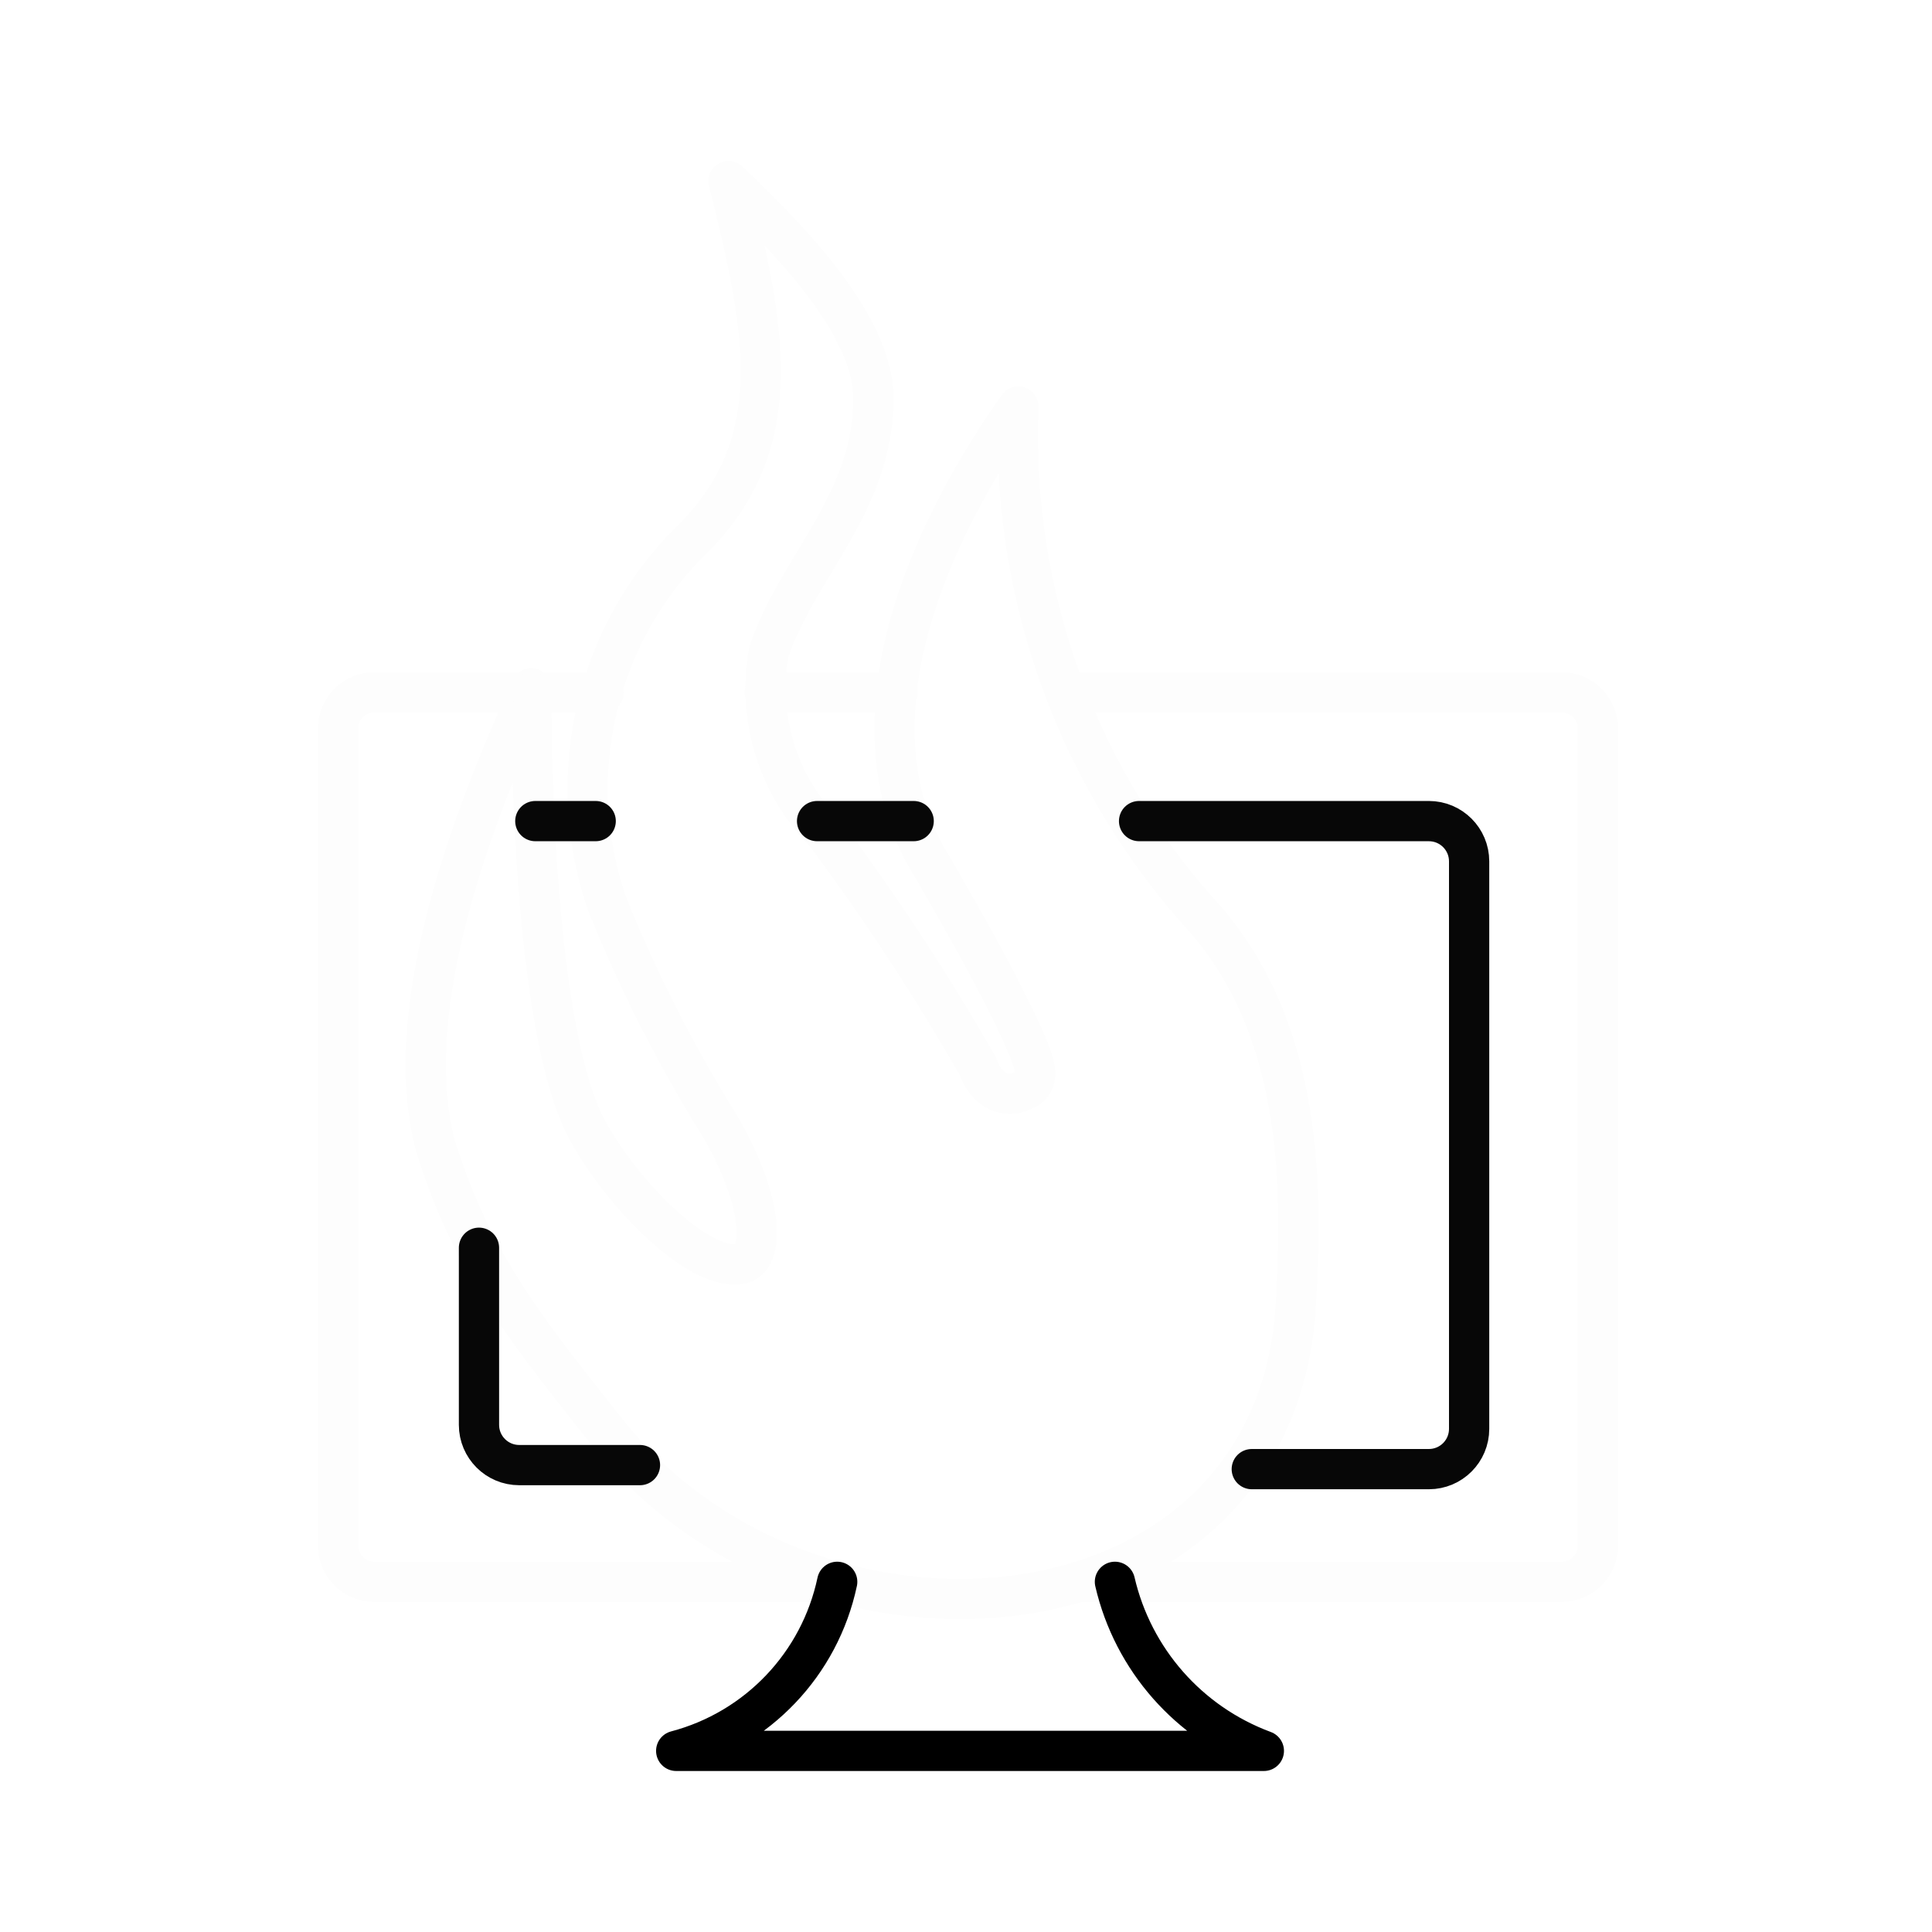
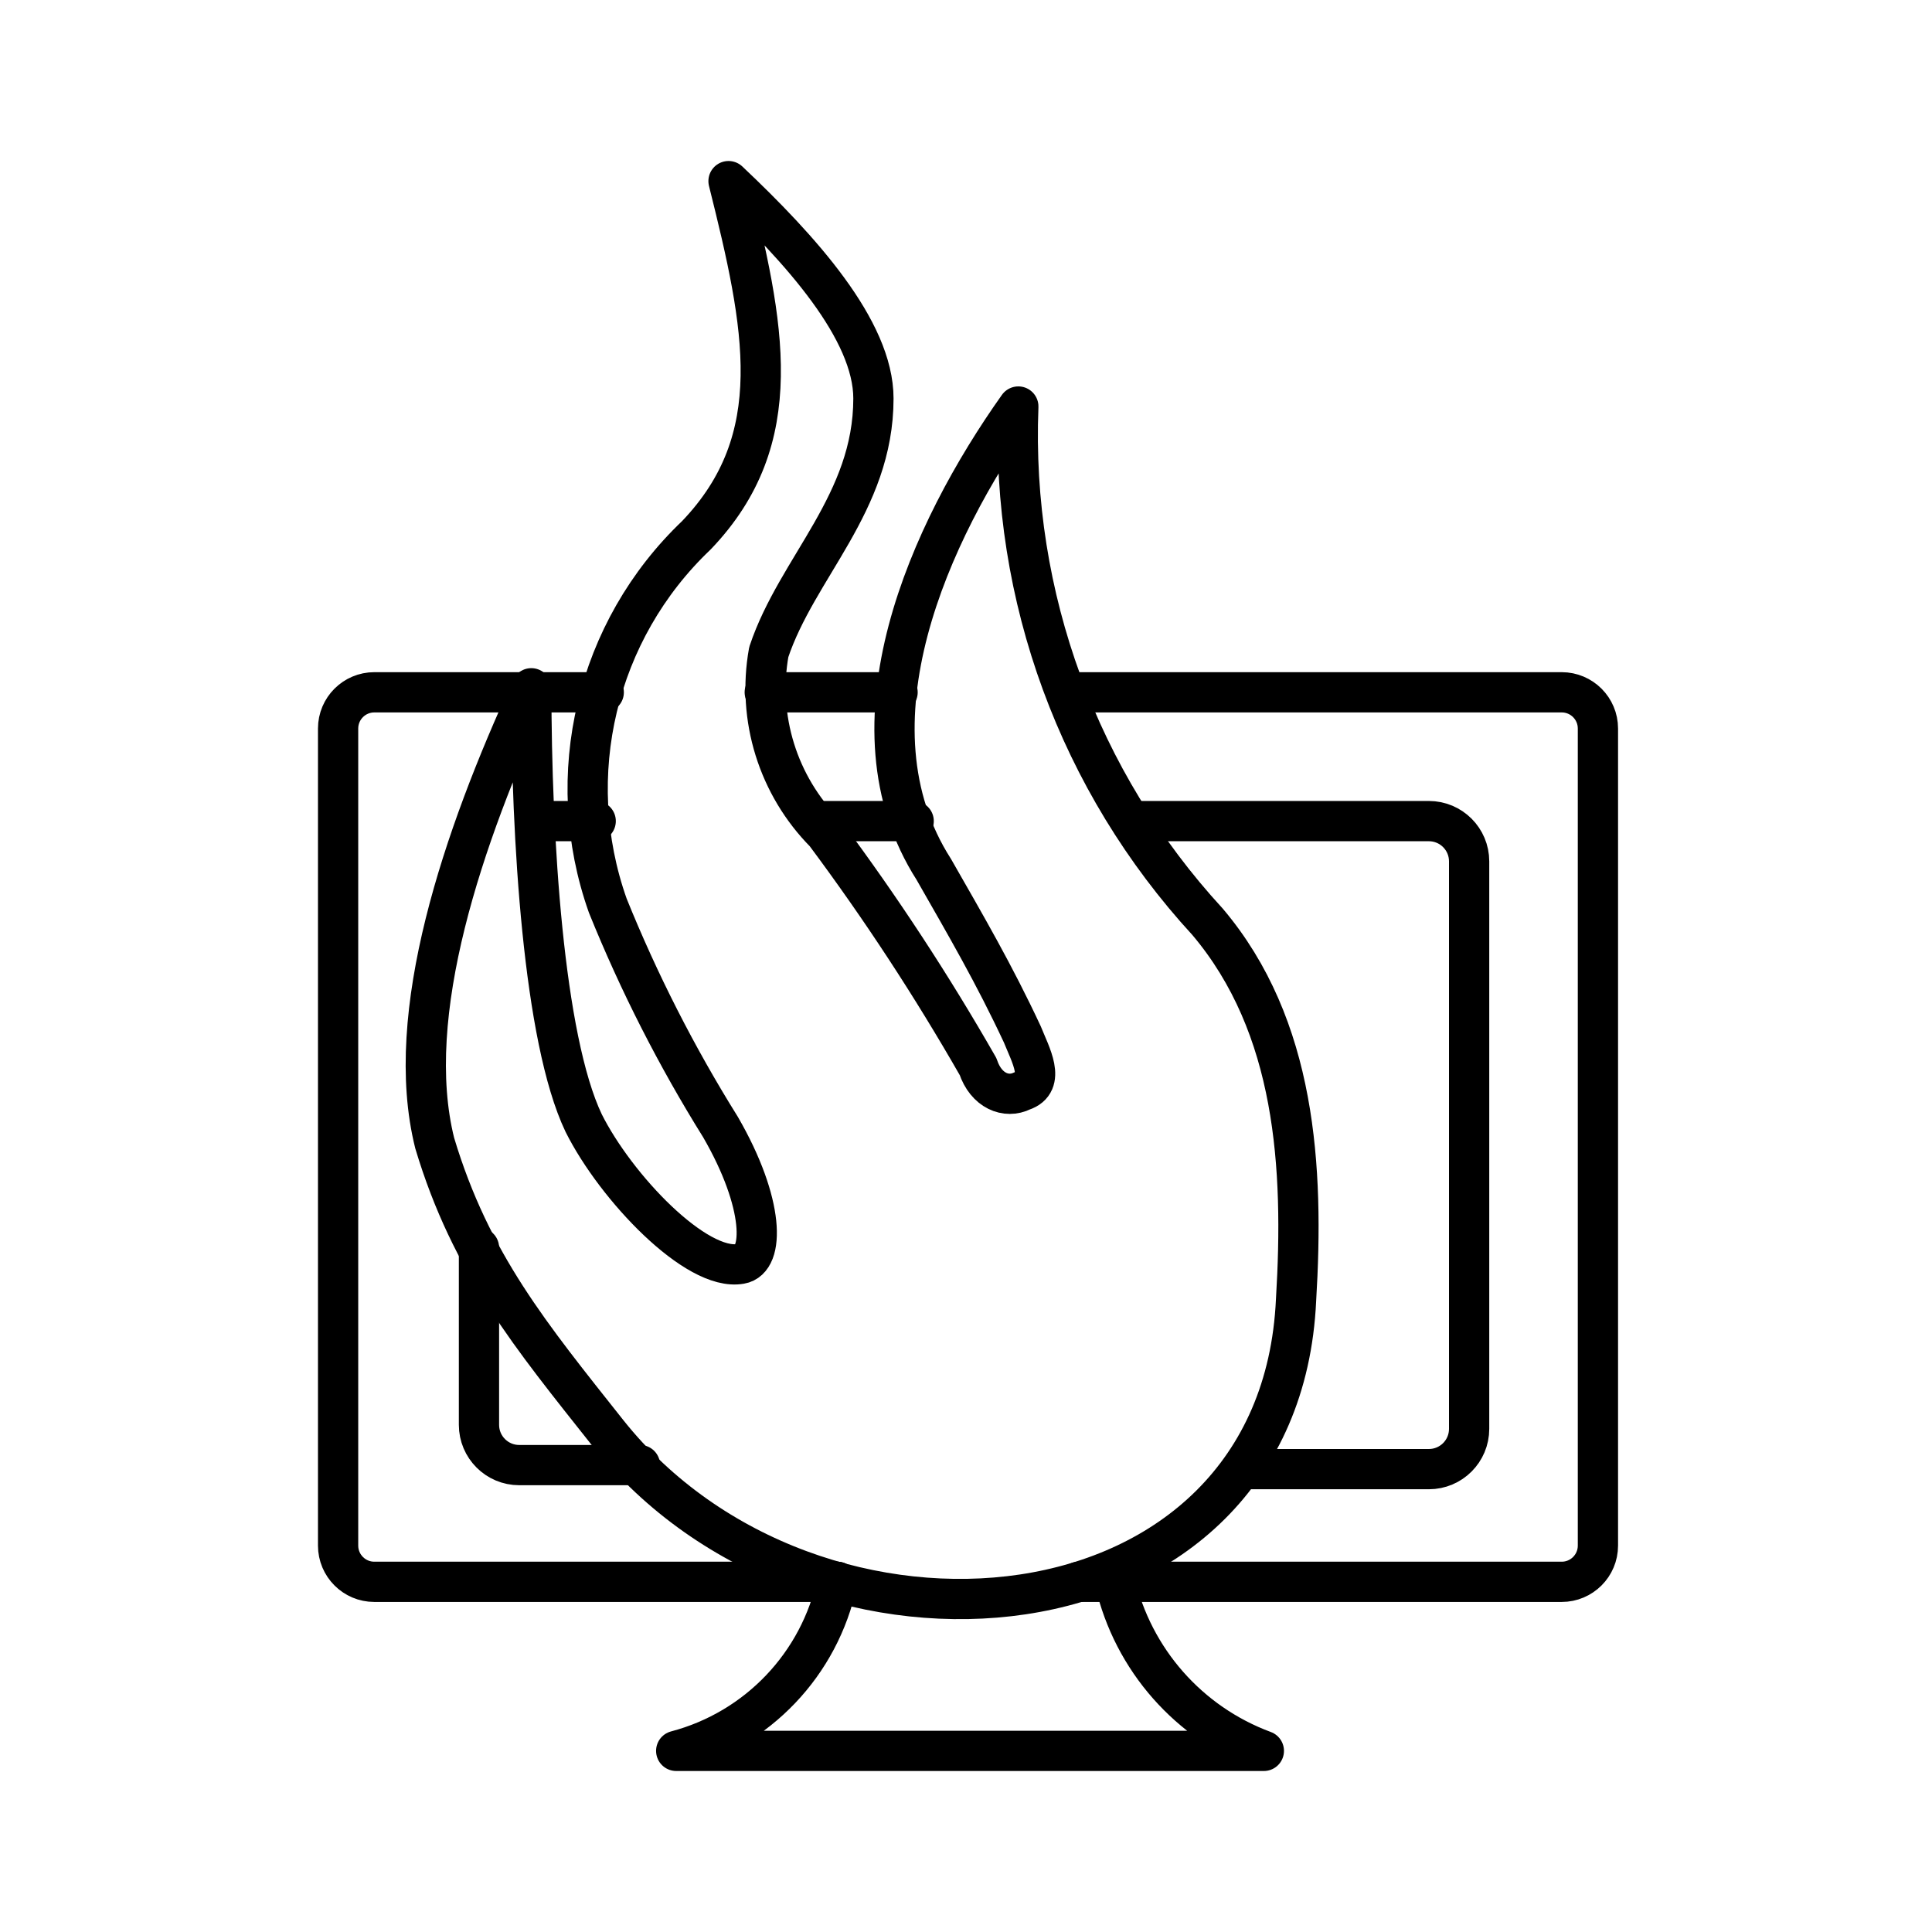
<svg xmlns="http://www.w3.org/2000/svg" viewBox="0 0 48 48">
  <defs>
-     <style>.a,.b,.c{fill:none;stroke-linecap:round;stroke-linejoin:round;}.a{stroke:#fdfdfd;}.b,.c{stroke:#000;}.b{stroke-opacity:0.97;}</style>
+     <style>.a,.b,.c{fill:none;stroke-linecap:round;stroke-linejoin:round;}.a{stroke:#000;}.b,.c{stroke:#000;}.b{stroke-opacity:1;}</style>
  </defs>
  <path class="a" d="M18.1,4.5c1.8,1.7,3.6,3.7,3.6,5.4,0,2.6-1.9,4.2-2.6,6.3a5.11,5.11,0,0,0,1.4,4.5,57.27,57.27,0,0,1,3.8,5.8c.2.6.7.8,1.1.6.6-.2.2-.9,0-1.4-.7-1.5-1.4-2.7-2.2-4.1-2.3-3.6-.1-8.4,2.1-11.5A17.86,17.86,0,0,0,30,22.9c2.2,2.6,2.4,6.1,2.2,9.4-.4,8.7-12,9.7-17.1,3.3-1.9-2.4-3.4-4.2-4.3-7.2-.8-3.2.7-7.6,2.4-11.3,0,3.7.3,8.7,1.3,10.8.8,1.6,2.8,3.7,3.9,3.5.6-.1.6-1.5-.5-3.4a35.52,35.52,0,0,1-2.8-5.5,8.69,8.69,0,0,1,2.2-9.2C19.6,10.9,19,8.1,18.1,4.5Z" />
  <path class="a" d="M20.8,39.3H9.3a.9.9,0,0,1-.9-.9V18.1a.9.9,0,0,1,.9-.9h3.9" />
  <path class="a" d="M26.6,17.2H38.8a.9.9,0,0,1,.9.9V38.4a.9.9,0,0,1-.9.9h-12" />
  <path class="a" d="M19,17.2h3.3" />
  <path class="a" d="M13.3,17.2H15" />
  <path class="a" d="M13.2,17.2h0" />
  <path class="b" d="M15.9,36.4h-3a1,1,0,0,1-1-1V31" />
  <path class="b" d="M28.3,20.4h7.2a1,1,0,0,1,1,1V35.5a1,1,0,0,1-1,1H31.1" />
  <path class="b" d="M20.3,20.4h2.4" />
  <path class="b" d="M13.3,20.4h1.5" />
  <path class="c" d="M20.8,39.3a5.53,5.53,0,0,1-4,4.2H31.4a5.9,5.9,0,0,1-3.7-4.2" />
</svg>
